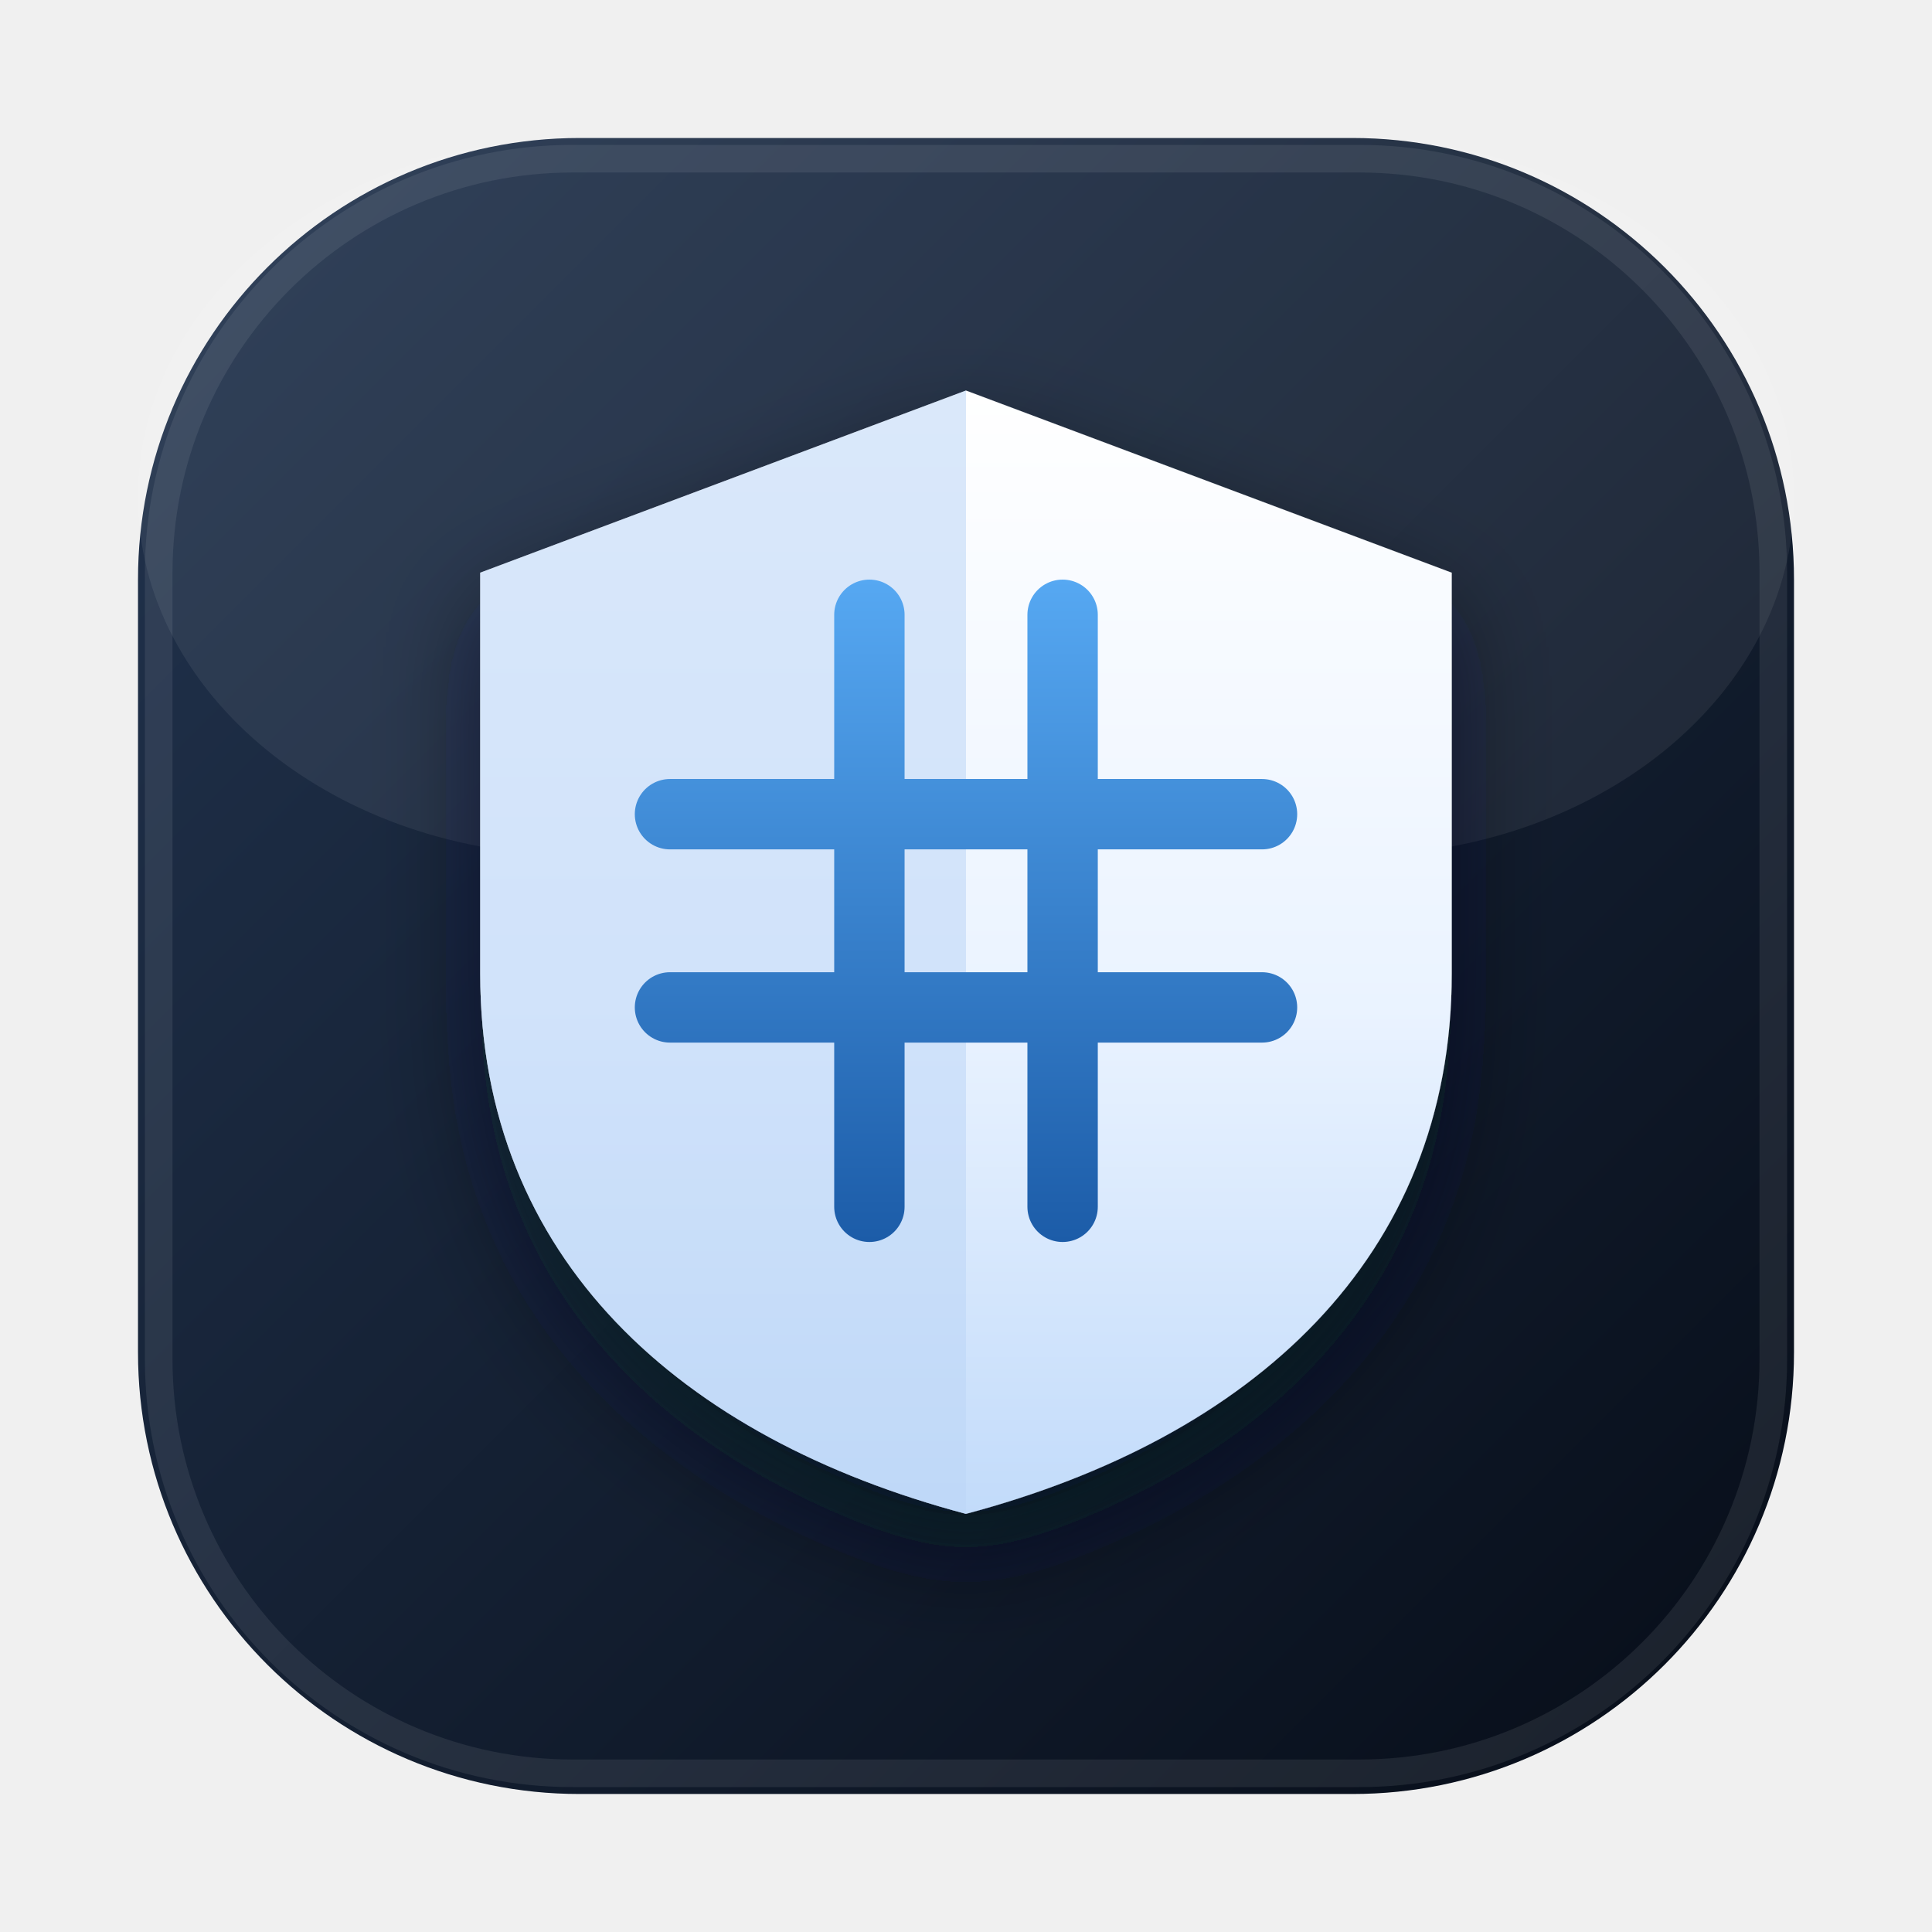
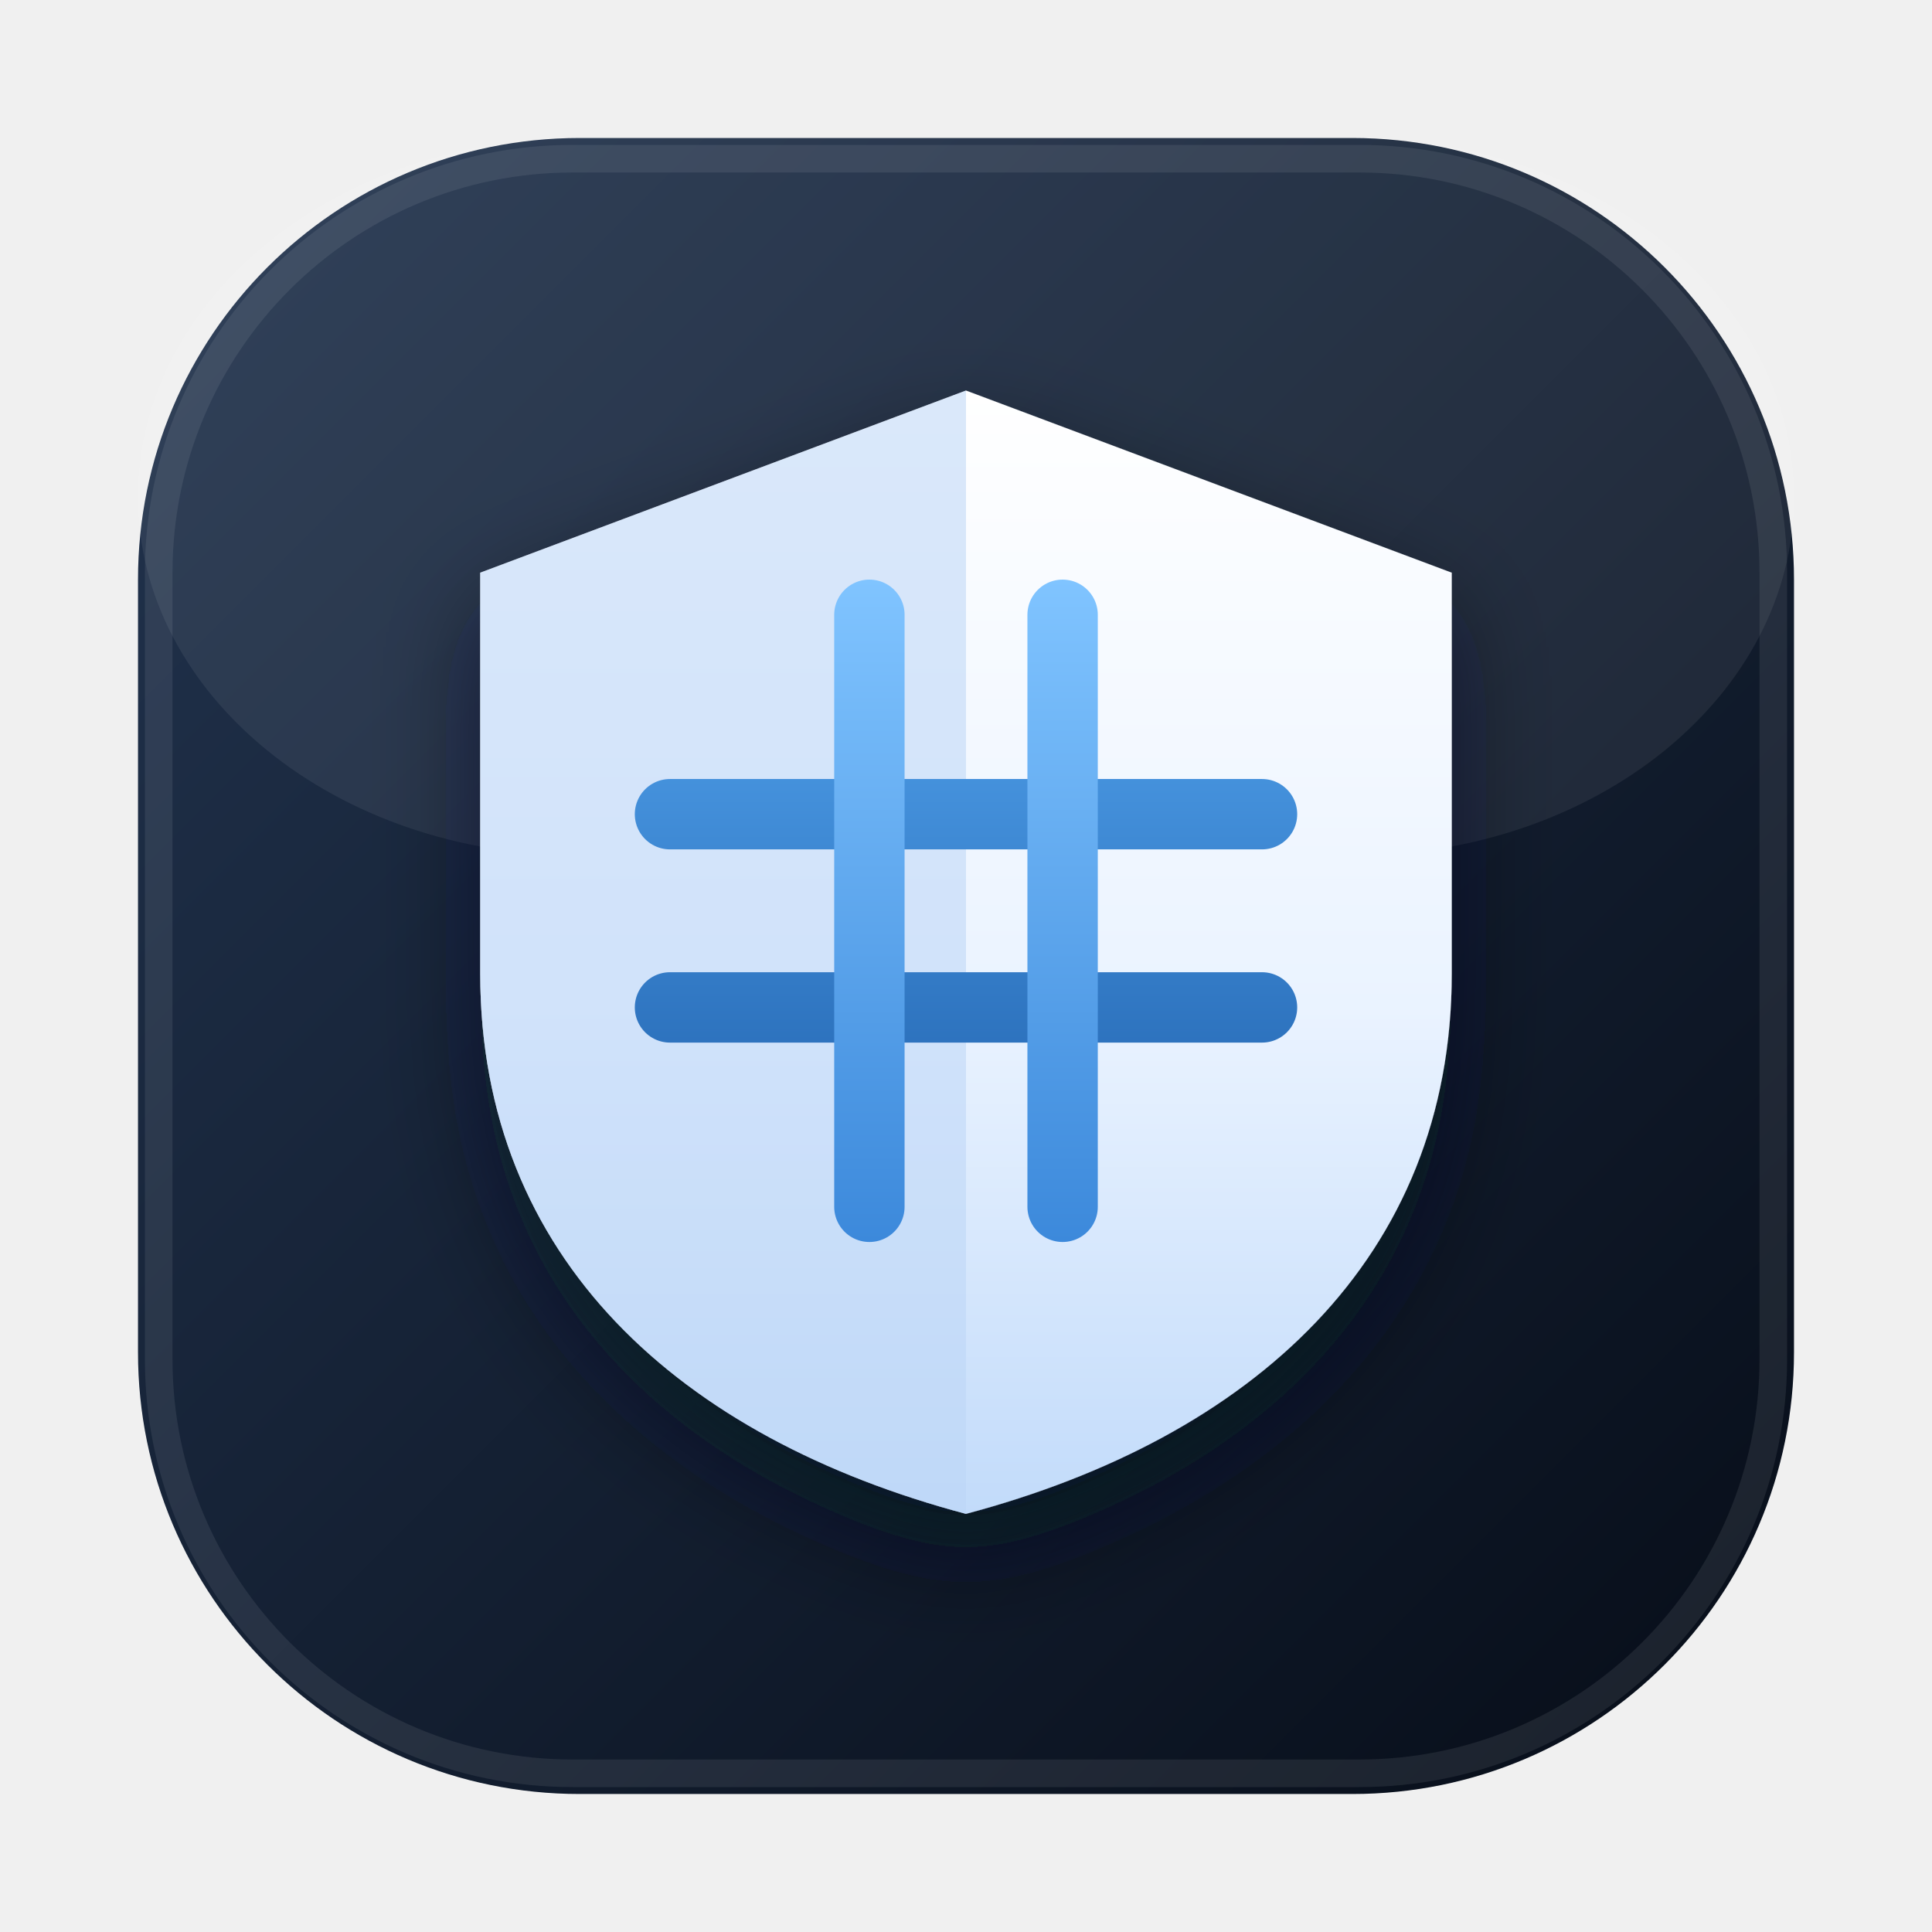
- <svg xmlns="http://www.w3.org/2000/svg" viewBox="-3 -3 70 70" role="img" aria-label="Vault grid size 06, stroke A">
+ <svg xmlns="http://www.w3.org/2000/svg" viewBox="-3 -3 70 70" role="img" aria-label="Vault grid size 06, stroke A, lighter vertical lines above horizontal lines">
  <defs>
    <linearGradient id="tile" x1="0" y1="0" x2="1" y2="1">
      <stop offset="0" stop-color="#22344f" />
      <stop offset="1" stop-color="#070d18" />
    </linearGradient>
    <linearGradient id="white" x1="0" y1="0" x2="0" y2="1">
      <stop offset="0" stop-color="#ffffff" />
      <stop offset=".55" stop-color="#eaf3ff" />
      <stop offset="1" stop-color="#c2dbfa" />
    </linearGradient>
    <linearGradient id="blue" x1="0" y1="0" x2="0" y2="1">
      <stop offset="0" stop-color="#56a8f2" />
      <stop offset="1" stop-color="#1c5ca8" />
    </linearGradient>
    <filter id="shadow" x="-45%" y="-45%" width="190%" height="190%">
      <feDropShadow dx="0" dy="1.5" stdDeviation="1.7" flood-color="#03101f" flood-opacity=".55" />
    </filter>
    <linearGradient id="symbol-blue" gradientUnits="userSpaceOnUse" x1="0" y1="0" x2="0" y2="32">
      <stop offset="0" stop-color="#56a8f2" />
      <stop offset="1" stop-color="#1c5ca8" />
    </linearGradient>
+     <linearGradient id="symbol-light-blue" gradientUnits="userSpaceOnUse" x1="0" y1="0" x2="0" y2="32">
+       <stop offset="0" stop-color="#80c4ff" />
+       <stop offset="1" stop-color="#3c89db" />
+     </linearGradient>
  </defs>
  <rect x="2" y="2" width="60" height="60" rx="16" fill="url(#tile)" />
  <rect x="2" y="2" width="60" height="26" rx="16" fill="#fff" opacity=".07" />
  <rect x="2.75" y="2.75" width="58.5" height="58.5" rx="15" fill="none" stroke="#fff" stroke-opacity=".08" />
  <g id="vault-shield" transform="translate(32 31.5) scale(1.1) translate(-32 -31.5)">
    <g filter="url(#shadow)">
      <path d="M32 13 16 19v13.2c0 9.4 6.6 15.3 16 17.8 9.4-2.5 16-8.4 16-17.8V19L32 13Z" fill="url(#white)" />
    </g>
    <path d="M32 13 16 19v13.2c0 9.4 6.6 15.3 16 17.8V13Z" fill="#bcd6f6" opacity=".55" />
  </g>
  <g id="platform-symbol" transform="translate(20 18) scale(0.75)" fill="none" stroke="url(#symbol-blue)" stroke-width="3.4" stroke-linecap="round">
-     <path d="M11.333 1.7V30.3" />
-     <path d="M20.667 1.7V30.3" />
    <path d="M1.7 11.333H30.3" />
    <path d="M1.7 20.667H30.3" />
+     <path d="M11.333 1.7V30.3" stroke="url(#symbol-light-blue)" />
+     <path d="M20.667 1.7V30.3" stroke="url(#symbol-light-blue)" />
  </g>
</svg>
